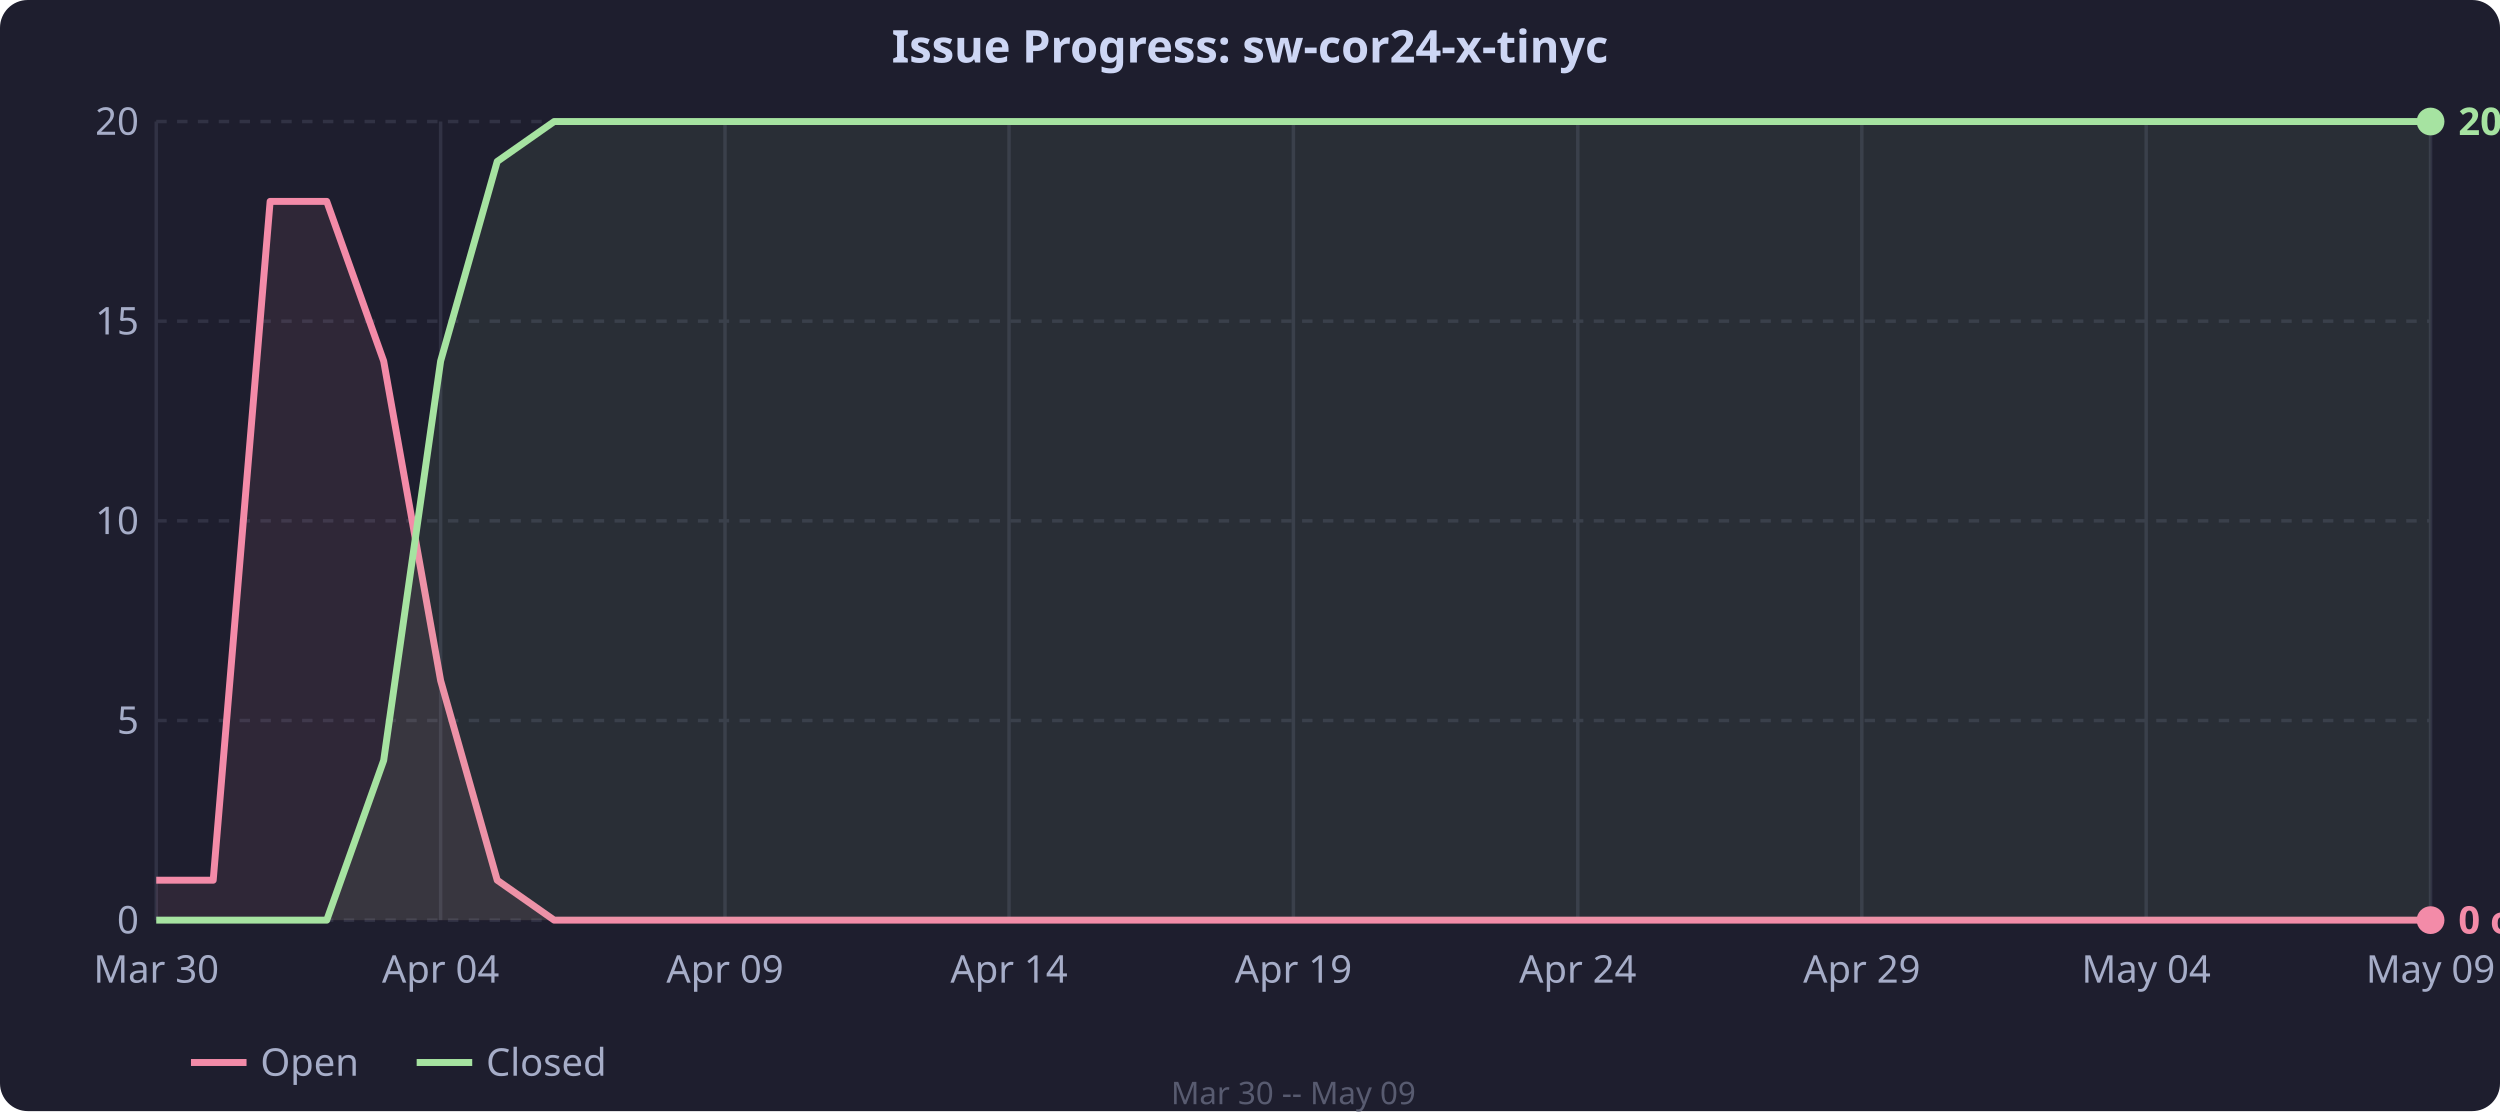
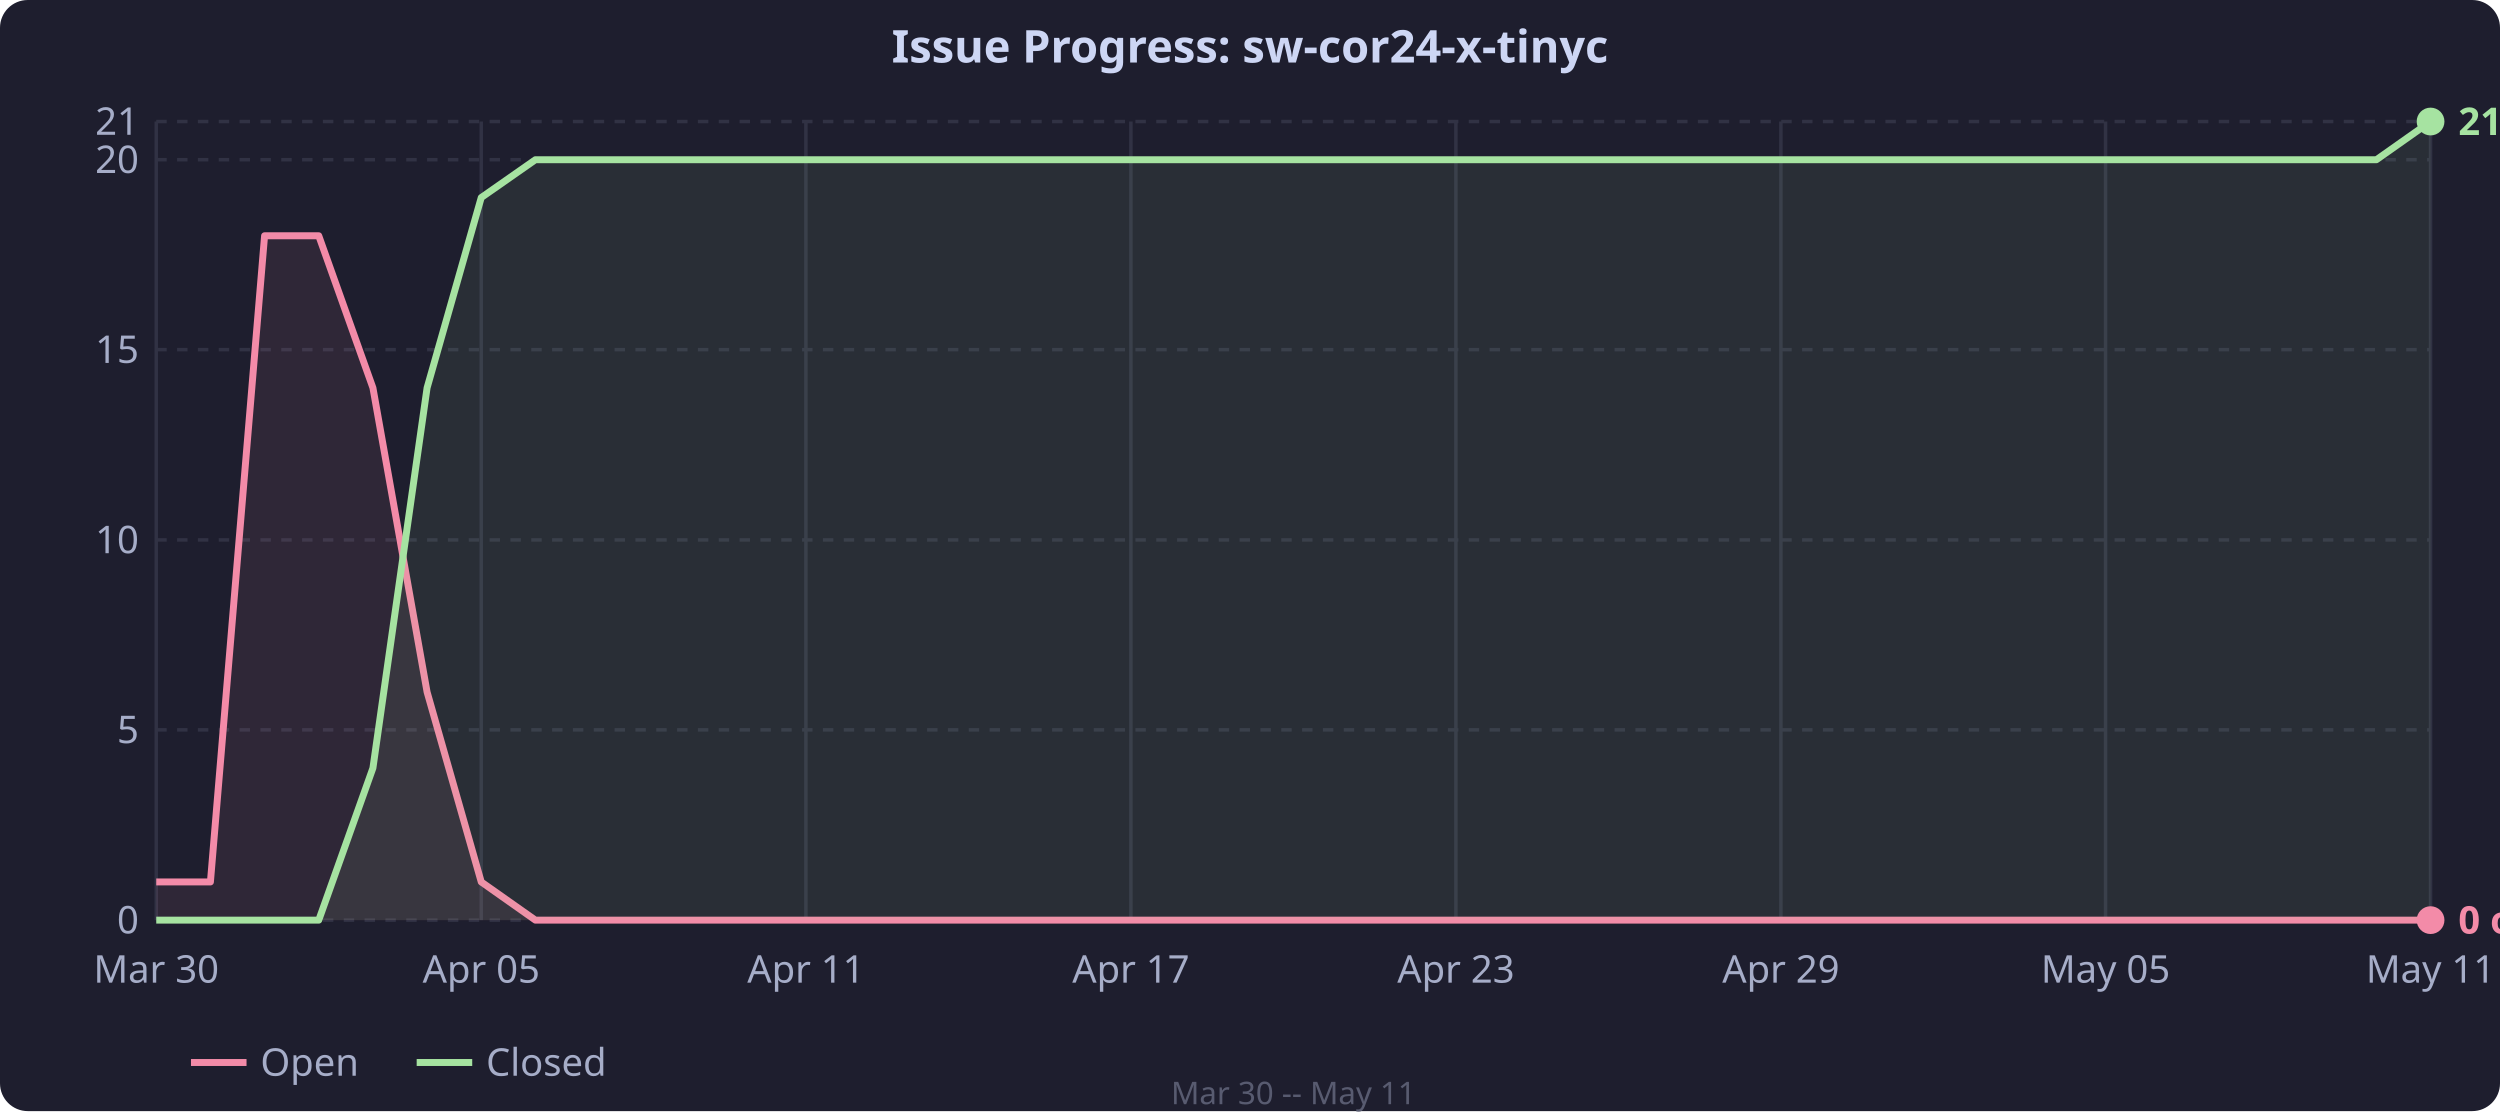
<svg xmlns="http://www.w3.org/2000/svg" viewBox="0 0 720 320" style="font-family: system-ui, sans-serif; font-size: 11px; color: #cdd6f4;">
  <rect width="720" height="320" fill="#1e1e2e" rx="8" />
  <line x1="45" y1="265.0" x2="700" y2="265.0" stroke="#313244" stroke-dasharray="3,3" />
  <text x="40" y="265.0" fill="#a6adc8" text-anchor="end" dominant-baseline="middle">0</text>
-   <line x1="45" y1="207.5" x2="700" y2="207.5" stroke="#313244" stroke-dasharray="3,3" />
-   <text x="40" y="207.5" fill="#a6adc8" text-anchor="end" dominant-baseline="middle">5</text>
-   <line x1="45" y1="150.0" x2="700" y2="150.0" stroke="#313244" stroke-dasharray="3,3" />
-   <text x="40" y="150.0" fill="#a6adc8" text-anchor="end" dominant-baseline="middle">10</text>
-   <line x1="45" y1="92.5" x2="700" y2="92.5" stroke="#313244" stroke-dasharray="3,3" />
-   <text x="40" y="92.5" fill="#a6adc8" text-anchor="end" dominant-baseline="middle">15</text>
+   <line x1="45" y1="210.2" x2="700" y2="210.2" stroke="#313244" stroke-dasharray="3,3" />
+   <text x="40" y="210.2" fill="#a6adc8" text-anchor="end" dominant-baseline="middle">5</text>
+   <line x1="45" y1="155.5" x2="700" y2="155.5" stroke="#313244" stroke-dasharray="3,3" />
+   <text x="40" y="155.5" fill="#a6adc8" text-anchor="end" dominant-baseline="middle">10</text>
+   <line x1="45" y1="100.7" x2="700" y2="100.7" stroke="#313244" stroke-dasharray="3,3" />
+   <text x="40" y="100.7" fill="#a6adc8" text-anchor="end" dominant-baseline="middle">15</text>
+   <line x1="45" y1="46.0" x2="700" y2="46.0" stroke="#313244" stroke-dasharray="3,3" />
+   <text x="40" y="46.0" fill="#a6adc8" text-anchor="end" dominant-baseline="middle">20</text>
  <line x1="45" y1="35.0" x2="700" y2="35.0" stroke="#313244" stroke-dasharray="3,3" />
-   <text x="40" y="35.0" fill="#a6adc8" text-anchor="end" dominant-baseline="middle">20</text>
+   <text x="40" y="35.0" fill="#a6adc8" text-anchor="end" dominant-baseline="middle">21</text>
  <text x="45.0" y="283" fill="#a6adc8" text-anchor="middle">Mar 30</text>
  <line x1="45.0" y1="35" x2="45.0" y2="265" stroke="#313244" />
-   <text x="126.9" y="283" fill="#a6adc8" text-anchor="middle">Apr 04</text>
-   <line x1="126.9" y1="35" x2="126.9" y2="265" stroke="#313244" />
-   <text x="208.8" y="283" fill="#a6adc8" text-anchor="middle">Apr 09</text>
-   <line x1="208.8" y1="35" x2="208.8" y2="265" stroke="#313244" />
-   <text x="290.6" y="283" fill="#a6adc8" text-anchor="middle">Apr 14</text>
-   <line x1="290.6" y1="35" x2="290.6" y2="265" stroke="#313244" />
-   <text x="372.5" y="283" fill="#a6adc8" text-anchor="middle">Apr 19</text>
-   <line x1="372.5" y1="35" x2="372.5" y2="265" stroke="#313244" />
-   <text x="454.4" y="283" fill="#a6adc8" text-anchor="middle">Apr 24</text>
-   <line x1="454.4" y1="35" x2="454.4" y2="265" stroke="#313244" />
-   <text x="536.2" y="283" fill="#a6adc8" text-anchor="middle">Apr 29</text>
-   <line x1="536.2" y1="35" x2="536.2" y2="265" stroke="#313244" />
-   <text x="618.1" y="283" fill="#a6adc8" text-anchor="middle">May 04</text>
-   <line x1="618.1" y1="35" x2="618.1" y2="265" stroke="#313244" />
-   <text x="700.0" y="283" fill="#a6adc8" text-anchor="middle">May 09</text>
+   <text x="138.6" y="283" fill="#a6adc8" text-anchor="middle">Apr 05</text>
+   <line x1="138.6" y1="35" x2="138.6" y2="265" stroke="#313244" />
+   <text x="232.1" y="283" fill="#a6adc8" text-anchor="middle">Apr 11</text>
+   <line x1="232.1" y1="35" x2="232.1" y2="265" stroke="#313244" />
+   <text x="325.7" y="283" fill="#a6adc8" text-anchor="middle">Apr 17</text>
+   <line x1="325.7" y1="35" x2="325.7" y2="265" stroke="#313244" />
+   <text x="419.3" y="283" fill="#a6adc8" text-anchor="middle">Apr 23</text>
+   <line x1="419.3" y1="35" x2="419.3" y2="265" stroke="#313244" />
+   <text x="512.9" y="283" fill="#a6adc8" text-anchor="middle">Apr 29</text>
+   <line x1="512.9" y1="35" x2="512.9" y2="265" stroke="#313244" />
+   <text x="606.4" y="283" fill="#a6adc8" text-anchor="middle">May 05</text>
+   <line x1="606.4" y1="35" x2="606.4" y2="265" stroke="#313244" />
+   <text x="700.0" y="283" fill="#a6adc8" text-anchor="middle">May 11</text>
  <line x1="700.0" y1="35" x2="700.0" y2="265" stroke="#313244" />
-   <polygon fill="rgba(243,139,168,0.08)" points="45.0,253.5 61.4,253.5 77.8,58.0 94.1,58.0 110.5,104.0 126.9,196.0 143.2,253.5 159.6,265.0 176.0,265.0 192.4,265.0 208.8,265.0 225.1,265.0 241.5,265.0 257.9,265.0 274.2,265.0 290.6,265.0 307.0,265.0 323.4,265.0 339.8,265.0 356.1,265.0 372.5,265.0 388.9,265.0 405.2,265.0 421.6,265.0 438.0,265.0 454.4,265.0 470.8,265.0 487.1,265.0 503.5,265.0 519.9,265.0 536.2,265.0 552.6,265.0 569.0,265.0 585.4,265.0 601.8,265.0 618.1,265.0 634.5,265.0 650.9,265.0 667.2,265.0 683.6,265.0 700.0,265.0 700.0,265.0 45.0,265.0" />
-   <polyline fill="none" stroke="#f38ba8" stroke-width="2" stroke-linejoin="round" points="45.0,253.5 61.4,253.5 77.8,58.0 94.1,58.0 110.5,104.0 126.9,196.0 143.2,253.5 159.6,265.0 176.0,265.0 192.4,265.0 208.8,265.0 225.1,265.0 241.5,265.0 257.9,265.0 274.2,265.0 290.6,265.0 307.0,265.0 323.4,265.0 339.8,265.0 356.1,265.0 372.5,265.0 388.9,265.0 405.2,265.0 421.6,265.0 438.0,265.0 454.4,265.0 470.8,265.0 487.1,265.0 503.5,265.0 519.9,265.0 536.2,265.0 552.6,265.0 569.0,265.0 585.4,265.0 601.8,265.0 618.1,265.0 634.5,265.0 650.9,265.0 667.2,265.0 683.6,265.0 700.0,265.0" />
-   <polygon fill="rgba(166,227,161,0.08)" points="45.0,265.0 61.4,265.0 77.8,265.0 94.1,265.0 110.5,219.0 126.9,104.0 143.2,46.5 159.6,35.0 176.0,35.0 192.4,35.0 208.8,35.0 225.1,35.0 241.5,35.0 257.9,35.0 274.2,35.0 290.6,35.0 307.0,35.0 323.4,35.0 339.8,35.0 356.1,35.0 372.5,35.0 388.9,35.0 405.2,35.0 421.6,35.0 438.0,35.0 454.4,35.0 470.8,35.0 487.1,35.0 503.5,35.0 519.9,35.0 536.2,35.0 552.6,35.0 569.0,35.0 585.4,35.0 601.8,35.0 618.1,35.0 634.5,35.0 650.9,35.0 667.2,35.0 683.6,35.0 700.0,35.0 700.0,265.0 45.0,265.0" />
-   <polyline fill="none" stroke="#a6e3a1" stroke-width="2" stroke-linejoin="round" points="45.0,265.0 61.4,265.0 77.8,265.0 94.1,265.0 110.5,219.0 126.9,104.0 143.2,46.5 159.6,35.0 176.0,35.0 192.4,35.0 208.8,35.0 225.1,35.0 241.5,35.0 257.9,35.0 274.2,35.0 290.6,35.0 307.0,35.0 323.4,35.0 339.8,35.0 356.1,35.0 372.5,35.0 388.9,35.0 405.2,35.0 421.6,35.0 438.0,35.0 454.4,35.0 470.8,35.0 487.1,35.0 503.5,35.0 519.9,35.0 536.2,35.0 552.6,35.0 569.0,35.0 585.4,35.0 601.8,35.0 618.1,35.0 634.5,35.0 650.9,35.0 667.2,35.0 683.6,35.0 700.0,35.0" />
+   <polygon fill="rgba(243,139,168,0.08)" points="45.0,254.0 60.6,254.0 76.2,67.9 91.8,67.9 107.4,111.7 123.0,199.3 138.6,254.0 154.2,265.0 169.8,265.0 185.4,265.0 201.0,265.0 216.5,265.0 232.1,265.0 247.7,265.0 263.3,265.0 278.9,265.0 294.5,265.0 310.1,265.0 325.7,265.0 341.3,265.0 356.9,265.0 372.5,265.0 388.1,265.0 403.7,265.0 419.3,265.0 434.9,265.0 450.5,265.0 466.1,265.0 481.7,265.0 497.3,265.0 512.9,265.0 528.5,265.0 544.0,265.0 559.6,265.0 575.2,265.0 590.8,265.0 606.4,265.0 622.0,265.0 637.6,265.0 653.2,265.0 668.8,265.0 684.4,265.0 700.0,265.0 700.0,265.0 45.0,265.0" />
+   <polyline fill="none" stroke="#f38ba8" stroke-width="2" stroke-linejoin="round" points="45.0,254.0 60.6,254.0 76.2,67.9 91.8,67.9 107.4,111.7 123.0,199.3 138.6,254.0 154.2,265.0 169.8,265.0 185.4,265.0 201.0,265.0 216.5,265.0 232.1,265.0 247.7,265.0 263.3,265.0 278.9,265.0 294.5,265.0 310.1,265.0 325.7,265.0 341.3,265.0 356.9,265.0 372.5,265.0 388.1,265.0 403.7,265.0 419.3,265.0 434.9,265.0 450.5,265.0 466.1,265.0 481.7,265.0 497.3,265.0 512.9,265.0 528.5,265.0 544.0,265.0 559.6,265.0 575.2,265.0 590.8,265.0 606.4,265.0 622.0,265.0 637.6,265.0 653.2,265.0 668.8,265.0 684.4,265.0 700.0,265.0" />
+   <polygon fill="rgba(166,227,161,0.08)" points="45.0,265.0 60.6,265.0 76.2,265.0 91.8,265.0 107.4,221.2 123.0,111.7 138.6,56.9 154.2,46.0 169.8,46.0 185.4,46.0 201.0,46.0 216.5,46.0 232.1,46.0 247.7,46.0 263.3,46.0 278.9,46.0 294.5,46.0 310.1,46.0 325.7,46.0 341.3,46.0 356.9,46.0 372.5,46.0 388.1,46.0 403.7,46.0 419.3,46.0 434.9,46.0 450.5,46.0 466.1,46.0 481.7,46.0 497.3,46.0 512.9,46.0 528.5,46.0 544.0,46.0 559.6,46.0 575.2,46.0 590.8,46.0 606.4,46.0 622.0,46.0 637.6,46.0 653.2,46.0 668.8,46.0 684.4,46.0 700.0,35.0 700.0,265.0 45.0,265.0" />
+   <polyline fill="none" stroke="#a6e3a1" stroke-width="2" stroke-linejoin="round" points="45.0,265.0 60.6,265.0 76.2,265.0 91.8,265.0 107.4,221.2 123.0,111.7 138.6,56.9 154.2,46.0 169.8,46.0 185.4,46.0 201.0,46.0 216.5,46.0 232.1,46.0 247.7,46.0 263.3,46.0 278.9,46.0 294.5,46.0 310.1,46.0 325.7,46.0 341.3,46.0 356.9,46.0 372.5,46.0 388.1,46.0 403.7,46.0 419.3,46.0 434.9,46.0 450.5,46.0 466.1,46.0 481.7,46.0 497.3,46.0 512.9,46.0 528.5,46.0 544.0,46.0 559.6,46.0 575.2,46.0 590.8,46.0 606.4,46.0 622.0,46.0 637.6,46.0 653.2,46.0 668.8,46.0 684.4,46.0 700.0,35.0" />
  <circle cx="700.0" cy="265.0" r="4" fill="#f38ba8" />
  <circle cx="700.0" cy="35.0" r="4" fill="#a6e3a1" />
  <text x="708.0" y="265.0" fill="#f38ba8" text-anchor="start" dominant-baseline="middle" font-size="11px" font-weight="600">0 open</text>
-   <text x="708.0" y="35.0" fill="#a6e3a1" text-anchor="start" dominant-baseline="middle" font-size="11px" font-weight="600">20 closed</text>
+   <text x="708.0" y="35.0" fill="#a6e3a1" text-anchor="start" dominant-baseline="middle" font-size="11px" font-weight="600">21 closed</text>
  <text x="360" y="18" fill="#cdd6f4" text-anchor="middle" font-size="13px" font-weight="600">Issue Progress: sw-cor24-x-tinyc</text>
  <line x1="55" y1="306" x2="71" y2="306" stroke="#f38ba8" stroke-width="2" />
  <text x="75" y="306" fill="#a6adc8" dominant-baseline="middle">Open</text>
  <line x1="120" y1="306" x2="136" y2="306" stroke="#a6e3a1" stroke-width="2" />
  <text x="140" y="306" fill="#a6adc8" dominant-baseline="middle">Closed</text>
-   <text x="372.5" y="318" fill="#585b70" text-anchor="middle" font-size="9px">Mar 30 -- May 09</text>
+   <text x="372.5" y="318" fill="#585b70" text-anchor="middle" font-size="9px">Mar 30 -- May 11</text>
</svg>
